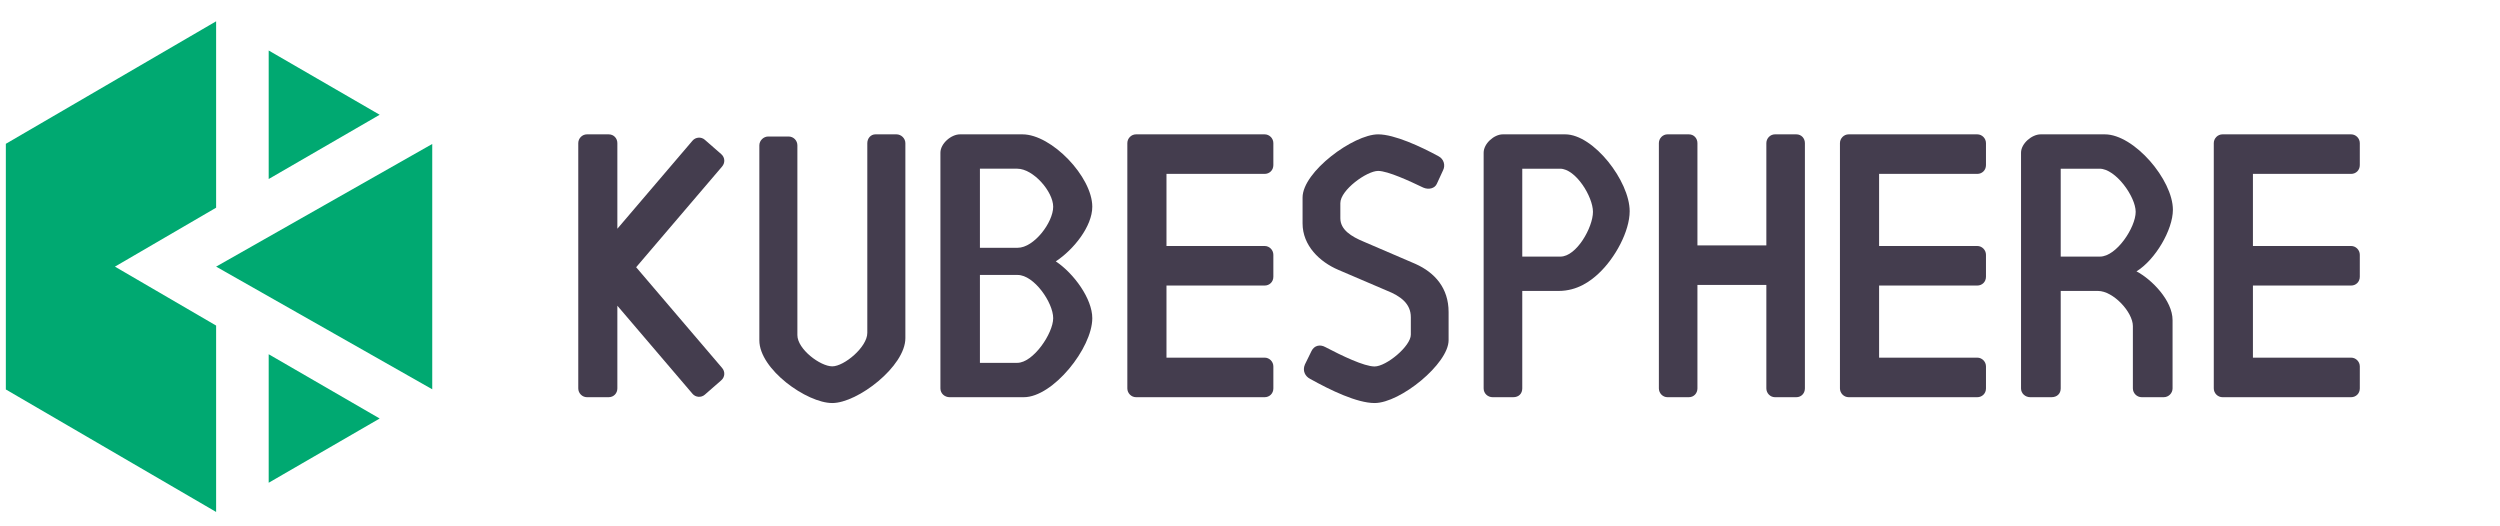
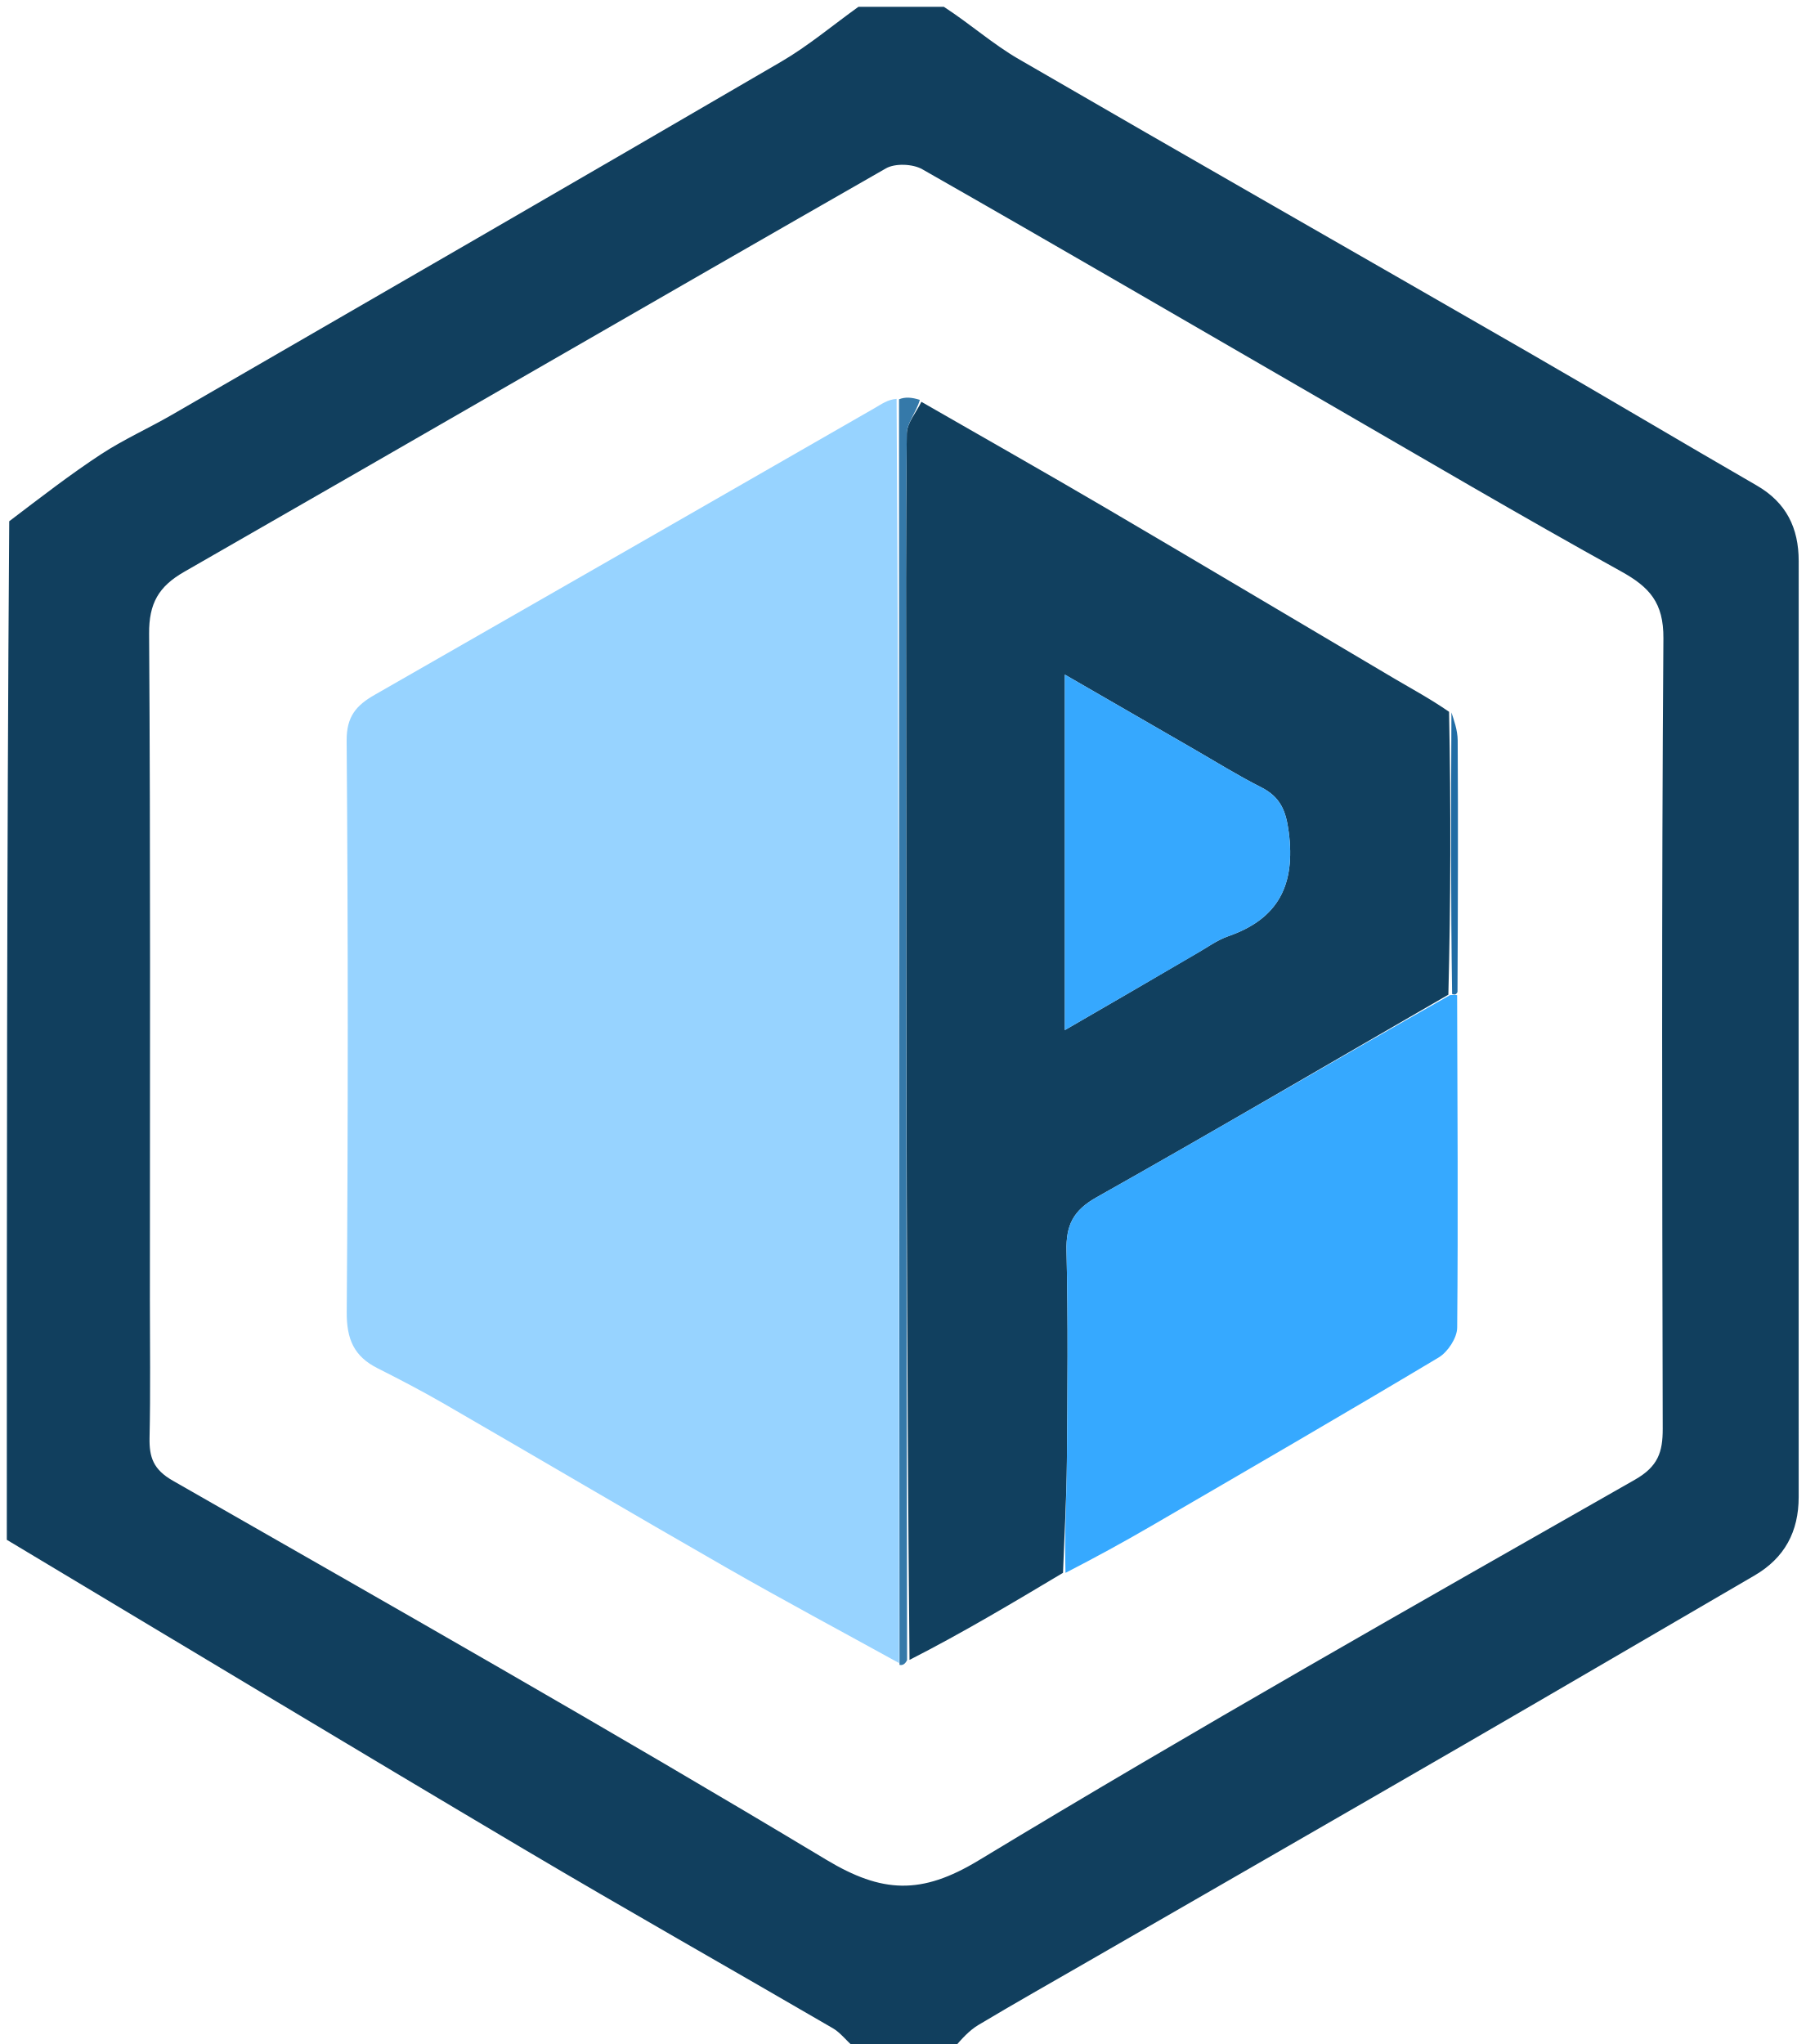
- <svg xmlns="http://www.w3.org/2000/svg" width="428px" height="90px" viewBox="0 0 428 90" version="1.1">
-   <g id="KubeSphere商标®.ai" stroke="none" stroke-width="1" fill="none" fill-rule="evenodd">
-     <g id="编组" transform="translate(98.9996, 22.647)" fill="#443D4E">
-       <path d="M208.534,0.353 L204.869,0.353 C204.067,0.353 203.4,1.037 203.4,1.857 L203.4,19.362 L191.601,19.362 L191.601,1.857 C191.601,1.037 191.001,0.353 190.135,0.353 L186.468,0.353 C185.668,0.353 185,1.037 185,1.857 L185,43.848 C185,44.67 185.668,45.353 186.468,45.353 L190.135,45.353 C191.001,45.353 191.601,44.67 191.601,43.848 L191.601,26.133 L203.4,26.133 L203.4,43.848 C203.4,44.67 204.067,45.353 204.869,45.353 L208.534,45.353 C209.401,45.353 210,44.67 210,43.848 L210,1.857 C210,1.037 209.401,0.353 208.534,0.353" id="Fill-5" />
-       <path d="M119,40.087 C119,39.266 118.323,38.582 117.511,38.582 L100.702,38.583 L100.702,26.238 L117.511,26.238 C118.323,26.238 118.999,25.623 118.999,24.733 L118.999,20.973 C118.999,20.151 118.322,19.467 117.511,19.467 L100.702,19.467 L100.702,7.123 L117.511,7.123 C118.322,7.123 118.999,6.508 118.999,5.619 L118.999,1.858 C118.999,1.036 118.322,0.353 117.511,0.353 L99.215,0.353 C99.214,0.353 99.214,0.353 99.213,0.353 L95.49,0.353 C94.677,0.353 94,1.036 94,1.857 L94,43.848 C94,44.669 94.677,45.353 95.49,45.353 L97.103,45.353 L97.106,45.353 L117.511,45.353 C118.323,45.353 119,44.737 119,43.848 L119,40.087 Z" id="Fill-7" />
-       <path d="M241,40.087 C241,39.266 240.323,38.582 239.511,38.582 L222.702,38.583 L222.702,26.238 L239.511,26.238 C240.322,26.238 240.999,25.623 240.999,24.733 L240.999,20.973 C240.999,20.151 240.322,19.467 239.511,19.467 L222.702,19.467 L222.702,7.123 L239.511,7.123 C240.322,7.123 240.999,6.508 240.999,5.619 L240.999,1.858 C240.999,1.036 240.322,0.353 239.511,0.353 L221.215,0.353 C221.214,0.353 221.214,0.353 221.213,0.353 L217.49,0.353 C216.677,0.353 216,1.036 216,1.857 L216,43.848 C216,44.669 216.677,45.353 217.49,45.353 L219.103,45.353 L219.106,45.353 L239.511,45.353 C240.323,45.353 241,44.737 241,43.848 L241,40.087 Z" id="Fill-9" />
-       <path d="M305,40.087 C305,39.266 304.323,38.582 303.511,38.582 L286.702,38.583 L286.702,26.238 L303.511,26.238 C304.323,26.238 304.999,25.623 304.999,24.733 L304.999,20.973 C304.999,20.151 304.322,19.467 303.511,19.467 L286.702,19.467 L286.702,7.123 L303.511,7.123 C304.322,7.123 304.999,6.508 304.999,5.619 L304.999,1.858 C304.999,1.036 304.322,0.353 303.511,0.353 L285.215,0.353 C285.214,0.353 285.214,0.353 285.213,0.353 L281.49,0.353 C280.678,0.353 280,1.036 280,1.857 L280,43.848 C280,44.669 280.678,45.353 281.49,45.353 L283.103,45.353 L283.106,45.353 L303.511,45.353 C304.323,45.353 305,44.737 305,43.848 L305,40.087 Z" id="Fill-11" />
-       <path d="M130.467,12.125 L130.467,14.711 C130.467,16.685 132.334,17.841 134.467,18.726 L143.333,22.536 C146.667,24.034 149,26.687 149,30.77 L149,35.601 C149,39.616 140.733,46.353 136.332,46.353 C133.334,46.353 128.801,44.175 125.269,42.202 C124.467,41.794 123.934,40.84 124.401,39.752 L125.535,37.438 C126.001,36.486 127.001,36.281 127.868,36.758 C130.734,38.255 134.533,40.092 136.332,40.092 C138.333,40.092 142.534,36.622 142.534,34.648 L142.534,31.655 C142.534,29.341 140.8,28.048 138.401,27.096 L130.134,23.557 C126.934,22.196 124,19.406 124,15.596 L124,11.173 C124,6.749 132.733,0.353 136.934,0.353 C139.734,0.353 144.267,2.462 147.267,4.096 C148.2,4.573 148.467,5.661 148.066,6.477 L147,8.791 C146.667,9.607 145.6,9.88 144.667,9.471 C142.4,8.383 138.6,6.614 136.934,6.614 C135,6.614 130.467,9.88 130.467,12.125" id="Fill-13" />
-       <path d="M260.453,6.235 L253.795,6.235 L253.795,21.281 L260.521,21.281 C263.335,21.281 266.629,16.289 266.629,13.621 C266.629,11.023 263.197,6.235 260.453,6.235 M260.178,27.162 L253.795,27.162 L253.795,43.85 C253.795,44.738 253.177,45.353 252.215,45.353 L248.579,45.353 C247.755,45.353 247,44.738 247,43.85 L247,3.499 C247,1.927 248.854,0.353 250.364,0.353 L261.345,0.353 C266.354,0.353 273,8.138 273,13.267 C273,16.687 269.993,21.827 266.767,23.811 C269.375,25.178 272.943,28.803 272.943,32.155 L272.943,43.85 C272.943,44.67 272.258,45.353 271.433,45.353 L267.659,45.353 C266.835,45.353 266.149,44.67 266.149,43.85 L266.149,33.18 C266.149,30.786 262.787,27.162 260.178,27.162" id="Fill-15" />
-       <path d="M168.088,6.235 L161.612,6.235 L161.612,21.281 L168.154,21.281 C170.893,21.281 173.715,16.289 173.715,13.621 C173.715,11.023 170.758,6.235 168.088,6.235 M167.821,27.162 L161.612,27.162 L161.612,43.85 C161.612,44.738 161.01,45.353 160.075,45.353 L156.536,45.353 C155.735,45.353 155,44.738 155,43.85 L155,3.499 C155,1.927 156.804,0.353 158.273,0.353 L168.957,0.353 C173.83,0.353 180,8.381 180,13.509 C180,16.929 177.527,21.529 174.67,24.189 C173.265,25.497 171.034,27.162 167.821,27.162" id="Fill-17" />
-       <path d="M43.484,46.353 C39.136,46.353 31,40.59 31,35.616 L31,2.237 C31,1.409 31.722,0.723 32.518,0.723 L36.003,0.723 C36.854,0.723 37.512,1.409 37.512,2.237 L37.512,34.722 C37.512,37.14 41.442,40.071 43.484,40.071 C45.527,40.071 49.483,36.769 49.483,34.351 L49.483,1.867 C49.483,1.038 50.075,0.353 50.87,0.353 L54.483,0.353 C55.279,0.353 56,1.038 56,1.867 L56,35.246 C56,40.071 47.827,46.353 43.484,46.353" id="Fill-19" />
-       <path d="M75.158,39.472 L68.763,39.472 L68.763,24.426 L75.225,24.426 C78.027,24.426 81.306,29.155 81.306,31.822 C81.306,34.422 77.89,39.472 75.158,39.472 L75.158,39.472 Z M68.763,6.234 L75.158,6.234 C77.89,6.234 81.306,10.151 81.306,12.751 C81.306,15.418 78.027,19.773 75.225,19.773 L68.763,19.773 L68.763,6.234 Z M81.752,22.1 C84.865,20.048 88,16.061 88,12.751 C88,7.622 81.033,0.353 76.046,0.353 L65.347,0.353 C63.845,0.353 62,1.926 62,3.498 L62,19.986 L62,42.207 L62,43.85 C62,44.739 62.752,45.353 63.572,45.353 L65.347,45.353 L67.192,45.353 L76.277,45.353 C81.263,45.353 88,36.952 88,31.822 C88,28.514 84.865,24.176 81.752,22.1 L81.752,22.1 Z" id="Fill-21" />
-       <path d="M9.909,23.102 L24.626,5.859 C25.156,5.237 25.139,4.318 24.473,3.737 L21.659,1.279 C21.045,0.741 20.091,0.812 19.561,1.434 L6.692,16.512 L6.692,1.858 C6.692,1.037 6.084,0.353 5.205,0.353 L1.487,0.353 C0.676,0.353 0,1.037 0,1.858 L0,43.85 C0,44.67 0.676,45.353 1.487,45.353 L5.205,45.353 C6.084,45.353 6.692,44.67 6.692,43.85 L6.692,29.692 L19.561,44.772 C20.091,45.392 21.045,45.463 21.659,44.926 L24.473,42.468 C25.139,41.886 25.156,40.967 24.626,40.347 L9.909,23.102 Z" id="Fill-23" />
-     </g>
-     <polygon id="Fill-1" fill="#00A971" points="65 71.647 46 60.647 46 82.647" />
-     <polygon id="Fill-2" fill="#00A971" points="65 19.647 46 8.647 46 30.647" />
-     <polygon id="Fill-3" fill="#00A971" points="19.678 45.647 37 35.556 37 3.647 1 24.62 1 66.675 37 87.647 37 55.739" />
-     <polygon id="Fill-4" fill="#00A971" points="37 45.647 74 66.647 74 24.647" />
+ <svg xmlns="http://www.w3.org/2000/svg" width="265" height="300" xml:space="preserve" enable-background="new 0 0 1229 300" version="1.1">
+   <g>
+     <path id="svg_2" d="m138.537,1c3.941,2.566 7.214,5.485 10.93,7.64c24.923,14.454 49.956,28.719 74.921,43.101c11.187,6.445 22.278,13.058 33.459,19.514c4.339,2.505 6.162,6.23 6.161,11.099c-0.013,45.79 -0.011,91.58 -0.003,137.369c0.001,5.074 -2.062,8.941 -6.486,11.515c-14.166,8.244 -28.306,16.531 -42.491,24.741c-18.486,10.699 -37.005,21.339 -55.509,32.006c-5.306,3.059 -10.641,6.07 -15.897,9.213c-1.359,0.813 -2.466,2.045 -3.655,3.443c-4.655,0.358 -9.345,0.358 -14.466,0.001c-1.362,-1.231 -2.168,-2.321 -3.243,-2.946c-15.138,-8.811 -30.393,-17.423 -45.459,-26.354c-25.326,-15.012 -50.538,-30.218 -75.799,-45.342c0,-49.688 0,-99.375 0.354,-149.496c4.722,-3.586 8.988,-6.894 13.489,-9.842c3.316,-2.172 6.979,-3.807 10.42,-5.797c29.812,-17.235 59.634,-34.453 89.38,-51.801c3.994,-2.33 7.581,-5.359 11.356,-8.064c4.025,0 8.049,0 12.537,0m-116.537,189.5c0,6.833 0.101,13.668 -0.048,20.498c-0.063,2.899 0.564,4.693 3.412,6.322c32.076,18.35 64.227,36.587 95.895,55.624c8.209,4.935 13.966,5.201 22.368,0.117c31.754,-19.213 64.069,-37.503 96.324,-55.874c3.421,-1.948 4.107,-4.055 4.1,-7.5c-0.081,-38.664 -0.179,-77.329 0.1,-115.991c0.038,-5.259 -2.046,-7.529 -6.237,-9.847c-14.644,-8.102 -29.07,-16.597 -43.56,-24.975c-19.653,-11.362 -39.263,-22.8 -58.988,-34.035c-1.39,-0.792 -3.984,-0.897 -5.333,-0.125c-34.379,19.663 -68.643,39.528 -103.006,59.219c-3.753,2.151 -5.171,4.633 -5.141,9.075c0.214,32.163 0.115,64.328 0.115,97.493z" fill="#113F5E" />
+     <path id="svg_3" d="m1230,245.625c-10.598,0.698 -21.205,1.355 -31.785,1.062c-2.129,-0.059 -4.436,-3.512 -6.186,-5.768c-9.834,-12.671 -19.522,-25.454 -29.585,-38.624c-5.86,7.573 -11.569,14.916 -17.24,22.288c-5.038,6.55 -9.953,13.198 -15.118,19.644c-1.029,1.284 -2.932,2.598 -4.46,2.632c-10.298,0.231 -20.605,0.12 -32.572,0.12c17.852,-23.575 34.919,-46.115 52.055,-68.744c-16.927,-22.762 -33.644,-45.242 -50.909,-68.46c2.154,-0.366 3.352,-0.74 4.552,-0.747c8.827,-0.05 17.659,-0.178 26.478,0.099c1.763,0.055 4.028,1.315 5.123,2.74c10.078,13.11 19.949,26.378 29.882,39.599c0.593,0.79 1.203,1.568 2.053,2.674c10.146,-13.356 20.086,-26.097 29.592,-39.154c3.088,-4.242 6.108,-6.53 11.711,-6.141c8.453,0.587 16.978,0.153 25.941,0.153c0.469,0.75 0.469,1.5 0.119,2.601c-16.783,22.295 -33.217,44.238 -49.603,66.119c0.383,0.743 0.548,1.216 0.834,1.598c13.859,18.557 27.686,37.139 41.64,55.625c2.196,2.91 4.971,5.382 7.479,8.057c0,0.75 0,1.5 0,2.625z" fill="#113F5E" />
+     <path id="svg_7" d="m424.244,108.256c-8.397,9.202 -16.544,18.153 -25.102,27.557c4.934,6.851 9.902,13.819 14.943,20.733c17.64,24.197 35.31,48.372 52.958,72.563c2.827,3.876 5.714,7.716 8.345,11.723c0.987,1.503 1.323,3.432 2.308,6.136c-11.58,0 -22.025,0.099 -32.462,-0.132c-1.237,-0.027 -2.733,-1.65 -3.605,-2.887c-19.266,-27.321 -38.456,-54.695 -57.682,-82.044c-1.046,-1.488 -2.271,-2.849 -3.71,-4.638c-7.323,7.328 -14.693,14.515 -21.772,21.977c-1.148,1.21 -1.394,3.64 -1.404,5.509c-0.098,18.826 -0.158,37.654 0.015,56.48c0.039,4.239 -1.119,6.075 -5.635,5.845c-6.149,-0.312 -12.337,-0.312 -18.486,0.005c-4.035,0.208 -5.043,-1.243 -5.029,-5.114c0.129,-35.487 0.076,-70.976 0.076,-106.464c-0,-25.325 0.101,-50.65 -0.096,-75.974c-0.034,-4.344 1.045,-5.92 5.552,-5.627c5.973,0.388 12.005,0.355 17.983,0.009c4.322,-0.251 5.709,0.987 5.669,5.511c-0.223,25.156 -0.107,50.315 -0.107,75.473c0,1.291 0,2.582 0,5.216c10.97,-12.159 21.138,-23.425 31.303,-34.695c3.554,-3.941 7.074,-7.913 10.657,-11.827c11.201,-12.238 22.335,-24.54 33.74,-36.586c1.581,-1.67 4.519,-2.809 6.865,-2.873c10.93,-0.298 21.873,-0.132 34.471,-0.132c-17.215,18.766 -33.379,36.385 -49.793,54.256z" fill="#113F5E" />
+     <path id="svg_8" d="m685.967,110c10.404,0 20.335,-0.366 30.225,0.109c8.919,0.429 17.642,2.034 25.634,6.713c7.95,4.654 13.141,11.345 15.019,20.089c1.691,7.875 2.728,15.994 3.024,24.043c0.484,13.149 0.47,26.341 -0.008,39.49c-0.25,6.88 -1.376,13.85 -3.083,20.53c-3.962,15.504 -18.657,23.636 -31.696,24.843c-12.38,1.146 -24.895,1.096 -37.35,1.106c-11.623,0.01 -23.246,-0.602 -34.87,-0.922c-6.277,-0.173 -9.84,-3.668 -9.843,-10.029c-0.028,-58.833 0.009,-117.666 -0.08,-176.5c-0.005,-3.509 1.1,-4.654 4.574,-4.537c6.659,0.223 13.337,0.226 19.996,-0.001c3.499,-0.119 4.594,1.07 4.558,4.558c-0.156,15.165 0.055,30.334 -0.148,45.498c-0.052,3.921 1.072,5.473 5.063,5.064c2.804,-0.287 5.661,-0.055 8.985,-0.055m26.139,112.991c17.107,-2.605 19.141,-9.998 19.709,-21.499c0.739,-14.943 0.814,-29.985 -0.009,-44.919c-0.724,-13.146 -4.12,-19.159 -15.241,-22.155c-3.627,-0.977 -7.522,-1.375 -11.288,-1.338c-9.28,0.091 -18.558,0.88 -27.831,0.794c-4.474,-0.041 -5.576,1.308 -5.542,5.651c0.196,25.63 0.091,51.262 0.11,76.894c0.001,1.751 0.186,3.501 0.361,6.58c13.296,0 26.053,0 39.732,-0.007z" fill="#113F5E" />
+     <path id="svg_9" d="m869.738,111.1c14.619,3.587 26.749,10.415 34.069,23.476c2.733,4.877 4.434,10.757 4.978,16.339c0.821,8.417 0.246,16.974 0.205,25.471c-0.041,8.531 -6.199,14.598 -14.854,14.606c-24.826,0.023 -49.651,0.008 -74.477,0.008c-1.962,0 -3.923,0 -5.744,0c-2.899,11.332 3.128,24.044 13.759,27.581c7.107,2.364 14.753,3.234 22.222,4.34c5.06,0.749 10.259,1.252 15.348,0.978c12.049,-0.648 24.069,-1.833 36.104,-2.773c1.291,-0.101 2.598,-0.014 4.539,-0.014c0,6.47 0.457,12.63 -0.264,18.649c-0.232,1.937 -3.454,4.847 -5.506,5.024c-15.995,1.386 -32.054,3.208 -48.061,2.945c-17.246,-0.283 -34.422,-2.903 -48.948,-13.713c-9.951,-7.405 -16.221,-17.353 -16.961,-29.729c-0.951,-15.913 -1.803,-31.949 -0.894,-47.828c1.165,-20.37 12.173,-34.162 30.759,-42.173c17.137,-7.386 35.264,-6.605 53.726,-3.188m-54.31,36.988c-0.803,5.344 -1.777,10.674 -2.231,16.048c-0.072,0.851 2.196,2.725 3.393,2.734c20.784,0.169 41.569,0.162 62.354,0.023c1.306,-0.009 3.383,-1.124 3.779,-2.208c3.203,-8.774 -2.303,-23.19 -10.813,-27.132c-15.216,-7.048 -30.87,-6.478 -46.273,-0.642c-4.589,1.739 -8.184,5.467 -10.208,11.176z" fill="#113F5E" />
+     <path id="svg_10" d="m519,189.941c0.195,9.125 -0.039,17.929 7,24.515c4.372,4.09 9.563,6.521 15.676,6.536c10.66,0.026 21.323,-0.129 31.98,0.068c4.804,0.089 6.417,-1.9 6.402,-6.561c-0.11,-33.147 0.037,-66.295 -0.165,-99.441c-0.029,-4.737 1.105,-6.506 6.033,-6.158c5.967,0.421 11.989,0.206 17.982,0.057c2.916,-0.073 4.147,0.775 4.141,3.93c-0.079,41.642 -0.025,83.285 -0.088,124.927c-0.008,5.281 -3.14,8.093 -8.416,8.186c-18.779,0.33 -37.565,1.129 -56.333,0.829c-11.763,-0.188 -23.371,-2.339 -33.464,-9.383c-12.06,-8.416 -18.359,-20.228 -18.596,-34.55c-0.493,-29.808 -0.099,-59.63 -0.216,-89.445c-0.014,-3.534 1.148,-4.639 4.594,-4.514c6.155,0.223 12.335,0.284 18.483,-0.017c3.969,-0.195 5.094,1.14 5.069,5.074c-0.16,25.151 -0.081,50.304 -0.081,75.946z" fill="#113F5E" />
+     <path id="svg_11" d="m935,212c0,-19.98 -0.536,-39.48 0.16,-58.935c0.624,-17.467 7.661,-32.005 24.401,-39.646c5.573,-2.544 12.052,-3.927 18.195,-4.226c12.956,-0.629 25.965,-0.112 38.95,-0.248c3.197,-0.034 4.49,0.907 4.348,4.24c-0.219,5.152 -0.257,10.331 0.01,15.478c0.191,3.693 -1.422,4.456 -4.709,4.392c-8.655,-0.168 -17.315,-0.06 -25.973,-0.055c-17.374,0.01 -27.379,10.088 -27.383,27.589c-0.005,25.641 0.004,51.281 -0.004,76.922c-0.003,8.109 -1.407,9.485 -9.566,9.488c-4.828,0.001 -9.662,-0.142 -14.483,0.048c-3.097,0.122 -4.031,-1.096 -3.993,-4.079c0.128,-10.155 0.047,-20.312 0.046,-30.968z" fill="#113F5E" />
+     <path id="svg_12" d="m1052.053,109c5.489,0.001 10.493,0.186 15.477,-0.061c3.526,-0.175 4.579,1.112 4.535,4.571c-0.165,12.987 -0.065,25.977 -0.065,38.965c0,29.141 0.007,58.283 -0.005,87.424c-0.003,6.485 -0.627,7.078 -7.232,7.097c-5.495,0.015 -11.005,-0.238 -16.481,0.082c-4.119,0.24 -5.406,-1.07 -5.372,-5.277c0.189,-23.478 0.091,-46.959 0.091,-70.438c0,-17.984 -0.049,-35.969 0.02,-53.953c0.037,-9.676 -1.281,-8.26 9.033,-8.41z" fill="#113F5E" />
+     <path id="svg_13" d="m1073,71.001c-0.001,4.984 -0.128,9.474 0.041,13.952c0.111,2.952 -0.845,4.164 -3.956,4.098c-7.803,-0.165 -15.614,-0.139 -23.419,-0.013c-2.86,0.046 -3.734,-1.107 -3.703,-3.834c0.106,-9.134 0.105,-18.272 0,-27.406c-0.031,-2.725 0.838,-3.881 3.7,-3.836c7.971,0.127 15.946,0.111 23.917,0.011c2.636,-0.033 3.502,1.073 3.441,3.572c-0.107,4.316 -0.025,8.637 -0.022,13.455z" fill="#113F5E" />
+     <path id="svg_17" d="m131.967,244.093c-8.452,-4.661 -16.968,-9.21 -25.342,-14.007c-13.855,-7.937 -27.607,-16.054 -41.43,-24.045c-3.205,-1.853 -6.494,-3.567 -9.8,-5.235c-3.44,-1.735 -4.531,-4.268 -4.503,-8.23c0.202,-27.95 0.205,-55.904 -0.013,-83.854c-0.028,-3.582 1.432,-5.206 4.111,-6.738c24.493,-14.008 48.96,-28.06 73.428,-42.111c0.968,-0.556 1.867,-1.231 3.18,-1.331c0.377,62.198 0.373,123.875 0.369,185.552z" fill="#97D3FF" />
+     <path id="svg_18" d="m156.026,230.846c-7.375,4.406 -14.75,8.813 -22.53,12.779c-0.437,-45.991 -0.47,-91.541 -0.498,-137.091c-0.009,-14.297 -0.07,-28.595 0.098,-42.89c0.018,-1.565 1.395,-3.113 2.142,-4.669c9.013,5.183 18.064,10.302 27.031,15.563c14.213,8.338 28.365,16.78 42.557,25.156c2.481,1.464 5.025,2.82 7.863,4.776c0.284,14.156 0.246,27.761 -0.102,41.522c-17.401,10.048 -34.428,20.055 -51.638,29.737c-3.433,1.931 -4.499,4.098 -4.411,7.863c0.241,10.291 0.148,20.592 0.056,30.888c-0.049,5.457 -0.37,10.912 -0.568,16.367m19.501,-90.848c1.584,-0.879 3.08,-2.01 4.766,-2.595c7.399,-2.567 9.857,-7.603 8.87,-15.258c-0.412,-3.198 -1.251,-5.182 -4.085,-6.614c-3.408,-1.722 -6.661,-3.752 -9.974,-5.661c-6.132,-3.533 -12.259,-7.075 -18.813,-10.859c0,17.611 0,34.422 0,52.178c6.622,-3.833 12.626,-7.307 19.236,-11.192z" fill="#11405F" />
+     <path id="svg_19" d="m156.391,230.85c-0.166,-5.461 0.155,-10.915 0.204,-16.372c0.092,-10.296 0.184,-20.597 -0.056,-30.888c-0.088,-3.764 0.978,-5.931 4.411,-7.863c17.21,-9.682 34.237,-19.689 51.881,-29.675c0.715,-0.058 0.878,-0.022 1.042,0.014c0.043,16.268 0.159,32.536 0.008,48.801c-0.014,1.496 -1.379,3.571 -2.718,4.372c-14.008,8.375 -28.13,16.559 -42.24,24.763c-4.023,2.339 -8.109,4.571 -12.53,6.847z" fill="#36A9FF" />
+     <path id="svg_20" d="m135.011,58.689c-0.52,1.841 -1.897,3.389 -1.915,4.954c-0.167,14.295 -0.106,28.593 -0.098,42.89c0.027,45.55 0.061,91.101 0.142,137.126c-0.319,0.634 -0.688,0.792 -1.115,0.693c-0.054,-61.935 -0.051,-123.612 -0.069,-185.748c0.928,-0.372 1.877,-0.286 3.054,0.085z" fill="#3579A9" />
+     <path id="svg_21" d="m213.928,145.597c-0.221,0.434 -0.384,0.398 -0.79,0.301c-0.204,-13.667 -0.166,-27.273 -0.1,-41.339c0.338,1.065 0.91,2.589 0.918,4.117c0.07,12.15 0.033,24.301 -0.029,36.921z" fill="#216CA4" />
+     <path id="svg_22" d="m175.224,140.204c-6.307,3.68 -12.31,7.154 -18.933,10.987c0,-17.757 0,-34.568 0,-52.178c6.554,3.784 12.681,7.325 18.813,10.859c3.313,1.909 6.566,3.938 9.974,5.661c2.834,1.432 3.672,3.416 4.085,6.614c0.987,7.655 -1.471,12.691 -8.87,15.258c-1.686,0.585 -3.183,1.715 -5.07,2.8z" fill="#36A8FE" />
  </g>
</svg>
